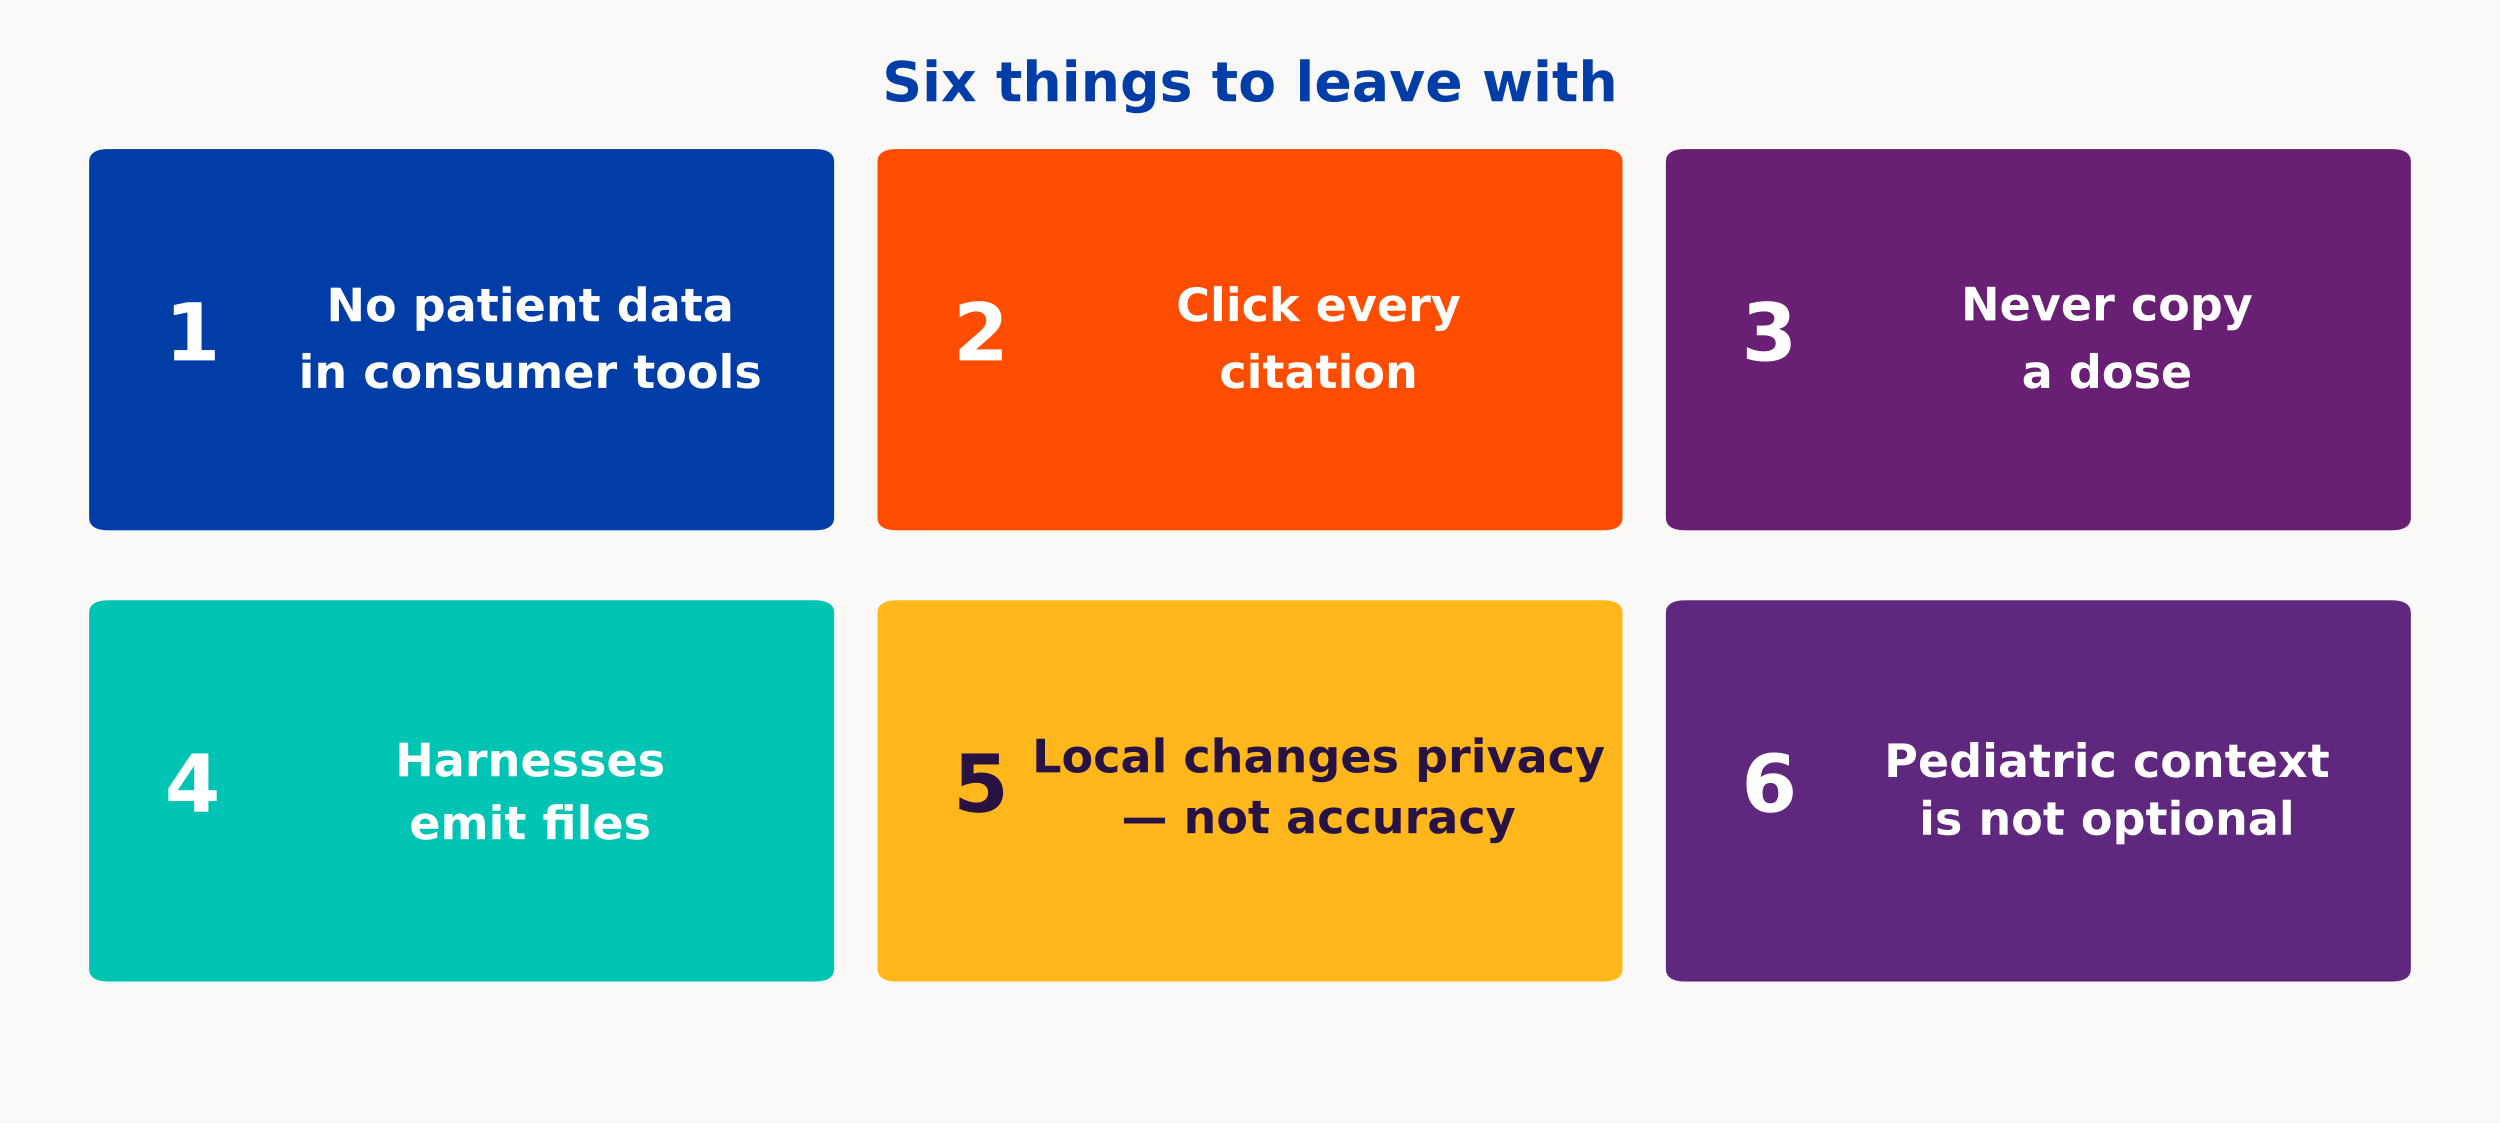
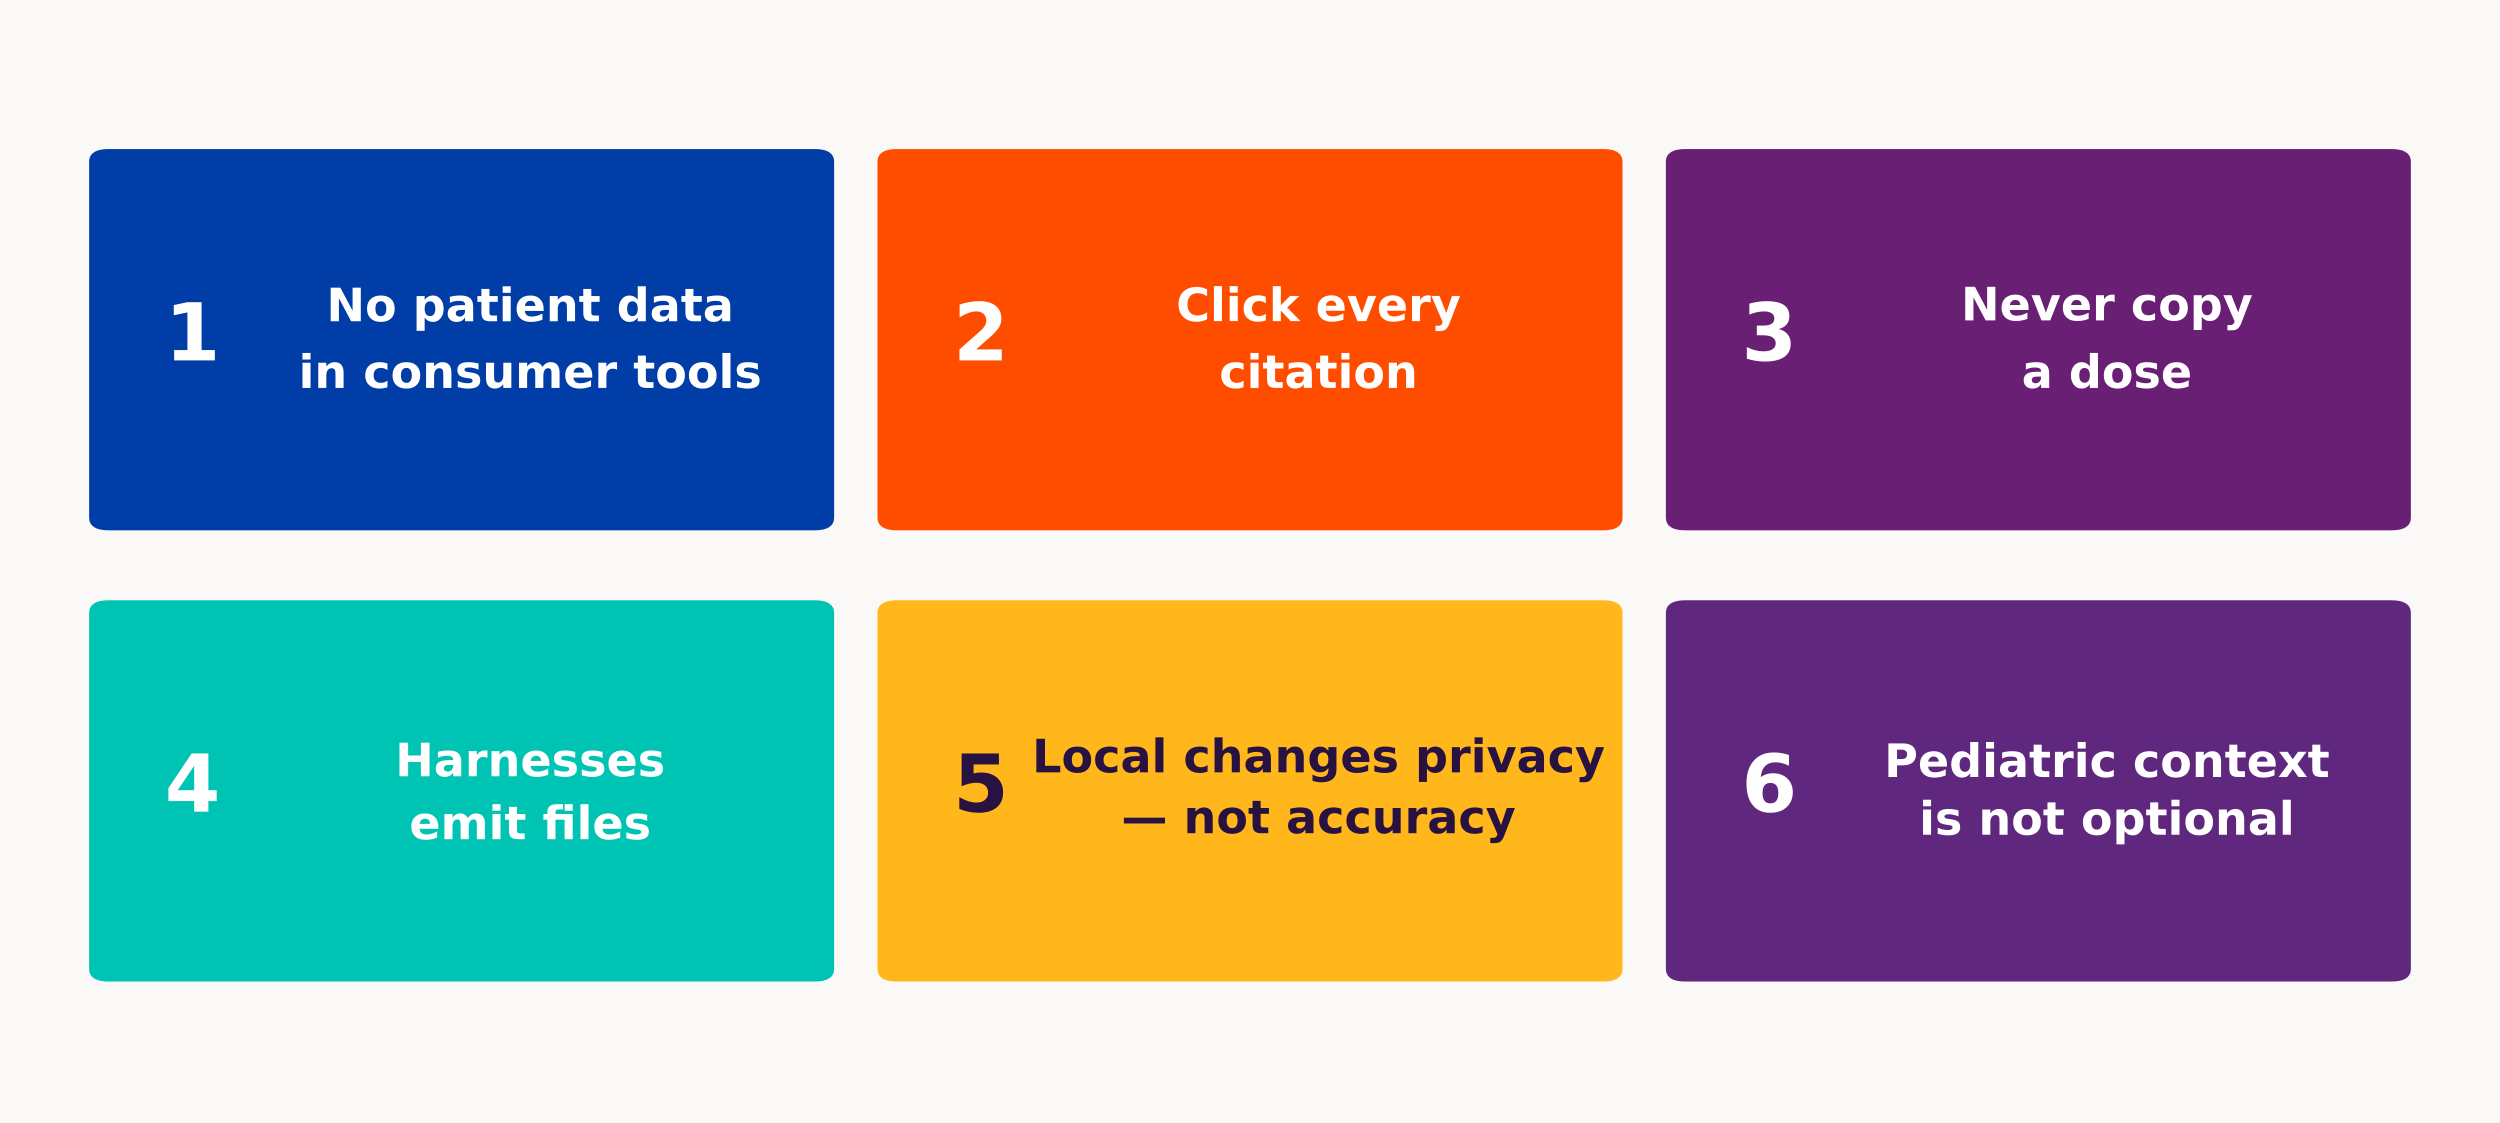
<svg xmlns="http://www.w3.org/2000/svg" xmlns:xlink="http://www.w3.org/1999/xlink" width="813.96pt" height="365.328pt" viewBox="0 0 813.96 365.328" version="1.1">
  <defs>
    <style type="text/css">*{stroke-linejoin: round; stroke-linecap: butt}</style>
  </defs>
  <g id="figure_1">
    <g id="patch_1">
      <path d="M 0 365.328  L 813.96 365.328  L 813.96 0  L 0 0  z " style="fill: #faf9f7" />
    </g>
    <g id="axes_1">
      <g id="patch_2">
-         <path d="M 35.352 171.909  L 265.248 171.909  Q 270.828 171.909 270.828 168.582  L 270.828 52.602  Q 270.828 49.275 265.248 49.275  L 35.352 49.275  Q 29.772 49.275 29.772 52.602  L 29.772 168.582  Q 29.772 171.909 35.352 171.909  z " clip-path="url(#pe15ea85f3a)" style="fill: #003da6; stroke: #003da6; stroke-width: 1.5; stroke-linejoin: miter" />
+         <path d="M 35.352 171.909  L 265.248 171.909  Q 270.828 171.909 270.828 168.582  L 270.828 52.602  Q 270.828 49.275 265.248 49.275  L 35.352 49.275  Q 29.772 49.275 29.772 52.602  L 29.772 168.582  Q 29.772 171.909 35.352 171.909  z " clip-path="url(#pbbd37088f5)" style="fill: #003da6; stroke: #003da6; stroke-width: 1.5; stroke-linejoin: miter" />
      </g>
      <g id="patch_3">
-         <path d="M 292.032 171.909  L 521.928 171.909  Q 527.508 171.909 527.508 168.582  L 527.508 52.602  Q 527.508 49.275 521.928 49.275  L 292.032 49.275  Q 286.452 49.275 286.452 52.602  L 286.452 168.582  Q 286.452 171.909 292.032 171.909  z " clip-path="url(#pe15ea85f3a)" style="fill: #ff4d00; stroke: #ff4d00; stroke-width: 1.5; stroke-linejoin: miter" />
+         <path d="M 292.032 171.909  L 521.928 171.909  Q 527.508 171.909 527.508 168.582  L 527.508 52.602  Q 527.508 49.275 521.928 49.275  L 292.032 49.275  Q 286.452 49.275 286.452 52.602  L 286.452 168.582  Q 286.452 171.909 292.032 171.909  z " clip-path="url(#pbbd37088f5)" style="fill: #ff4d00; stroke: #ff4d00; stroke-width: 1.5; stroke-linejoin: miter" />
      </g>
      <g id="patch_4">
-         <path d="M 548.712 171.909  L 778.608 171.909  Q 784.188 171.909 784.188 168.582  L 784.188 52.602  Q 784.188 49.275 778.608 49.275  L 548.712 49.275  Q 543.132 49.275 543.132 52.602  L 543.132 168.582  Q 543.132 171.909 548.712 171.909  z " clip-path="url(#pe15ea85f3a)" style="fill: #691f74; stroke: #691f74; stroke-width: 1.5; stroke-linejoin: miter" />
+         <path d="M 548.712 171.909  L 778.608 171.909  Q 784.188 171.909 784.188 168.582  L 784.188 52.602  Q 784.188 49.275 778.608 49.275  L 548.712 49.275  Q 543.132 49.275 543.132 52.602  L 543.132 168.582  Q 543.132 171.909 548.712 171.909  z " clip-path="url(#pbbd37088f5)" style="fill: #691f74; stroke: #691f74; stroke-width: 1.5; stroke-linejoin: miter" />
      </g>
      <g id="patch_5">
-         <path d="M 35.352 318.825  L 265.248 318.825  Q 270.828 318.825 270.828 315.498  L 270.828 199.518  Q 270.828 196.191 265.248 196.191  L 35.352 196.191  Q 29.772 196.191 29.772 199.518  L 29.772 315.498  Q 29.772 318.825 35.352 318.825  z " clip-path="url(#pe15ea85f3a)" style="fill: #00c4b3; stroke: #00c4b3; stroke-width: 1.5; stroke-linejoin: miter" />
+         <path d="M 35.352 318.825  L 265.248 318.825  Q 270.828 318.825 270.828 315.498  L 270.828 199.518  Q 270.828 196.191 265.248 196.191  L 35.352 196.191  Q 29.772 196.191 29.772 199.518  L 29.772 315.498  Q 29.772 318.825 35.352 318.825  z " clip-path="url(#pbbd37088f5)" style="fill: #00c4b3; stroke: #00c4b3; stroke-width: 1.5; stroke-linejoin: miter" />
      </g>
      <g id="patch_6">
-         <path d="M 292.032 318.825  L 521.928 318.825  Q 527.508 318.825 527.508 315.498  L 527.508 199.518  Q 527.508 196.191 521.928 196.191  L 292.032 196.191  Q 286.452 196.191 286.452 199.518  L 286.452 315.498  Q 286.452 318.825 292.032 318.825  z " clip-path="url(#pe15ea85f3a)" style="fill: #ffb71b; stroke: #ffb71b; stroke-width: 1.5; stroke-linejoin: miter" />
+         <path d="M 292.032 318.825  L 521.928 318.825  Q 527.508 318.825 527.508 315.498  L 527.508 199.518  Q 527.508 196.191 521.928 196.191  L 292.032 196.191  Q 286.452 196.191 286.452 199.518  L 286.452 315.498  Q 286.452 318.825 292.032 318.825  z " clip-path="url(#pbbd37088f5)" style="fill: #ffb71b; stroke: #ffb71b; stroke-width: 1.5; stroke-linejoin: miter" />
      </g>
      <g id="patch_7">
-         <path d="M 548.712 318.825  L 778.608 318.825  Q 784.188 318.825 784.188 315.498  L 784.188 199.518  Q 784.188 196.191 778.608 196.191  L 548.712 196.191  Q 543.132 196.191 543.132 199.518  L 543.132 315.498  Q 543.132 318.825 548.712 318.825  z " clip-path="url(#pe15ea85f3a)" style="fill: #5f277e; stroke: #5f277e; stroke-width: 1.5; stroke-linejoin: miter" />
+         <path d="M 548.712 318.825  L 778.608 318.825  Q 784.188 318.825 784.188 315.498  L 784.188 199.518  Q 784.188 196.191 778.608 196.191  L 548.712 196.191  Q 543.132 196.191 543.132 199.518  L 543.132 315.498  Q 543.132 318.825 548.712 318.825  z " clip-path="url(#pbbd37088f5)" style="fill: #5f277e; stroke: #5f277e; stroke-width: 1.5; stroke-linejoin: miter" />
      </g>
      <g id="text_1">
        <g style="fill: #ffffff" transform="translate(53.64884 117.3459) scale(0.26 -0.26)">
          <defs>
            <path id="DejaVuSans-Bold-14" d="M 750 831  L 1813 831  L 1813 3847  L 722 3622  L 722 4441  L 1806 4666  L 2950 4666  L 2950 831  L 4013 831  L 4013 0  L 750 0  L 750 831  z " transform="scale(0.015625)" />
          </defs>
          <use xlink:href="#DejaVuSans-Bold-14" />
        </g>
      </g>
      <g id="text_2">
        <g style="fill: #ffffff" transform="translate(106.2966 104.6061) scale(0.15 -0.15)">
          <defs>
            <path id="DejaVuSans-Bold-31" d="M 588 4666  L 1931 4666  L 3628 1466  L 3628 4666  L 4769 4666  L 4769 0  L 3425 0  L 1728 3200  L 1728 0  L 588 0  L 588 4666  z " transform="scale(0.015625)" />
            <path id="DejaVuSans-Bold-52" d="M 2203 2784  Q 1831 2784 1636 2517  Q 1441 2250 1441 1747  Q 1441 1244 1636 976  Q 1831 709 2203 709  Q 2569 709 2762 976  Q 2956 1244 2956 1747  Q 2956 2250 2762 2517  Q 2569 2784 2203 2784  z M 2203 3584  Q 3106 3584 3614 3096  Q 4122 2609 4122 1747  Q 4122 884 3614 396  Q 3106 -91 2203 -91  Q 1297 -91 786 396  Q 275 884 275 1747  Q 275 2609 786 3096  Q 1297 3584 2203 3584  z " transform="scale(0.015625)" />
            <path id="DejaVuSans-Bold-3" transform="scale(0.015625)" />
            <path id="DejaVuSans-Bold-53" d="M 1656 506  L 1656 -1331  L 538 -1331  L 538 3500  L 1656 3500  L 1656 2988  Q 1888 3294 2169 3439  Q 2450 3584 2816 3584  Q 3463 3584 3878 3070  Q 4294 2556 4294 1747  Q 4294 938 3878 423  Q 3463 -91 2816 -91  Q 2450 -91 2169 54  Q 1888 200 1656 506  z M 2400 2772  Q 2041 2772 1848 2508  Q 1656 2244 1656 1747  Q 1656 1250 1848 986  Q 2041 722 2400 722  Q 2759 722 2948 984  Q 3138 1247 3138 1747  Q 3138 2247 2948 2509  Q 2759 2772 2400 2772  z " transform="scale(0.015625)" />
            <path id="DejaVuSans-Bold-44" d="M 2106 1575  Q 1756 1575 1579 1456  Q 1403 1338 1403 1106  Q 1403 894 1545 773  Q 1688 653 1941 653  Q 2256 653 2472 879  Q 2688 1106 2688 1447  L 2688 1575  L 2106 1575  z M 3816 1997  L 3816 0  L 2688 0  L 2688 519  Q 2463 200 2181 54  Q 1900 -91 1497 -91  Q 953 -91 614 226  Q 275 544 275 1050  Q 275 1666 698 1953  Q 1122 2241 2028 2241  L 2688 2241  L 2688 2328  Q 2688 2594 2478 2717  Q 2269 2841 1825 2841  Q 1466 2841 1156 2769  Q 847 2697 581 2553  L 581 3406  Q 941 3494 1303 3539  Q 1666 3584 2028 3584  Q 2975 3584 3395 3211  Q 3816 2838 3816 1997  z " transform="scale(0.015625)" />
            <path id="DejaVuSans-Bold-57" d="M 1759 4494  L 1759 3500  L 2913 3500  L 2913 2700  L 1759 2700  L 1759 1216  Q 1759 972 1856 886  Q 1953 800 2241 800  L 2816 800  L 2816 0  L 1856 0  Q 1194 0 917 276  Q 641 553 641 1216  L 641 2700  L 84 2700  L 84 3500  L 641 3500  L 641 4494  L 1759 4494  z " transform="scale(0.015625)" />
            <path id="DejaVuSans-Bold-4c" d="M 538 3500  L 1656 3500  L 1656 0  L 538 0  L 538 3500  z M 538 4863  L 1656 4863  L 1656 3950  L 538 3950  L 538 4863  z " transform="scale(0.015625)" />
            <path id="DejaVuSans-Bold-48" d="M 4031 1759  L 4031 1441  L 1416 1441  Q 1456 1047 1700 850  Q 1944 653 2381 653  Q 2734 653 3104 758  Q 3475 863 3866 1075  L 3866 213  Q 3469 63 3072 -14  Q 2675 -91 2278 -91  Q 1328 -91 801 392  Q 275 875 275 1747  Q 275 2603 792 3093  Q 1309 3584 2216 3584  Q 3041 3584 3536 3087  Q 4031 2591 4031 1759  z M 2881 2131  Q 2881 2450 2695 2645  Q 2509 2841 2209 2841  Q 1884 2841 1681 2658  Q 1478 2475 1428 2131  L 2881 2131  z " transform="scale(0.015625)" />
            <path id="DejaVuSans-Bold-51" d="M 4056 2131  L 4056 0  L 2931 0  L 2931 347  L 2931 1631  Q 2931 2084 2911 2256  Q 2891 2428 2841 2509  Q 2775 2619 2662 2680  Q 2550 2741 2406 2741  Q 2056 2741 1856 2470  Q 1656 2200 1656 1722  L 1656 0  L 538 0  L 538 3500  L 1656 3500  L 1656 2988  Q 1909 3294 2193 3439  Q 2478 3584 2822 3584  Q 3428 3584 3742 3212  Q 4056 2841 4056 2131  z " transform="scale(0.015625)" />
            <path id="DejaVuSans-Bold-47" d="M 2919 2988  L 2919 4863  L 4044 4863  L 4044 0  L 2919 0  L 2919 506  Q 2688 197 2409 53  Q 2131 -91 1766 -91  Q 1119 -91 703 423  Q 288 938 288 1747  Q 288 2556 703 3070  Q 1119 3584 1766 3584  Q 2128 3584 2408 3439  Q 2688 3294 2919 2988  z M 2181 722  Q 2541 722 2730 984  Q 2919 1247 2919 1747  Q 2919 2247 2730 2509  Q 2541 2772 2181 2772  Q 1825 2772 1636 2509  Q 1447 2247 1447 1747  Q 1447 1247 1636 984  Q 1825 722 2181 722  z " transform="scale(0.015625)" />
          </defs>
          <use xlink:href="#DejaVuSans-Bold-31" />
          <use xlink:href="#DejaVuSans-Bold-52" transform="translate(83.6875 0)" />
          <use xlink:href="#DejaVuSans-Bold-3" transform="translate(152.3906 0)" />
          <use xlink:href="#DejaVuSans-Bold-53" transform="translate(187.2031 0)" />
          <use xlink:href="#DejaVuSans-Bold-44" transform="translate(258.7812 0)" />
          <use xlink:href="#DejaVuSans-Bold-57" transform="translate(326.2656 0)" />
          <use xlink:href="#DejaVuSans-Bold-4c" transform="translate(374.0625 0)" />
          <use xlink:href="#DejaVuSans-Bold-48" transform="translate(408.3438 0)" />
          <use xlink:href="#DejaVuSans-Bold-51" transform="translate(476.1719 0)" />
          <use xlink:href="#DejaVuSans-Bold-57" transform="translate(547.3594 0)" />
          <use xlink:href="#DejaVuSans-Bold-3" transform="translate(595.1562 0)" />
          <use xlink:href="#DejaVuSans-Bold-47" transform="translate(629.9688 0)" />
          <use xlink:href="#DejaVuSans-Bold-44" transform="translate(701.5469 0)" />
          <use xlink:href="#DejaVuSans-Bold-57" transform="translate(769.0312 0)" />
          <use xlink:href="#DejaVuSans-Bold-44" transform="translate(816.8281 0)" />
        </g>
        <g style="fill: #ffffff" transform="translate(97.22156 126.3092) scale(0.15 -0.15)">
          <defs>
            <path id="DejaVuSans-Bold-46" d="M 3366 3391  L 3366 2478  Q 3138 2634 2908 2709  Q 2678 2784 2431 2784  Q 1963 2784 1702 2511  Q 1441 2238 1441 1747  Q 1441 1256 1702 982  Q 1963 709 2431 709  Q 2694 709 2930 787  Q 3166 866 3366 1019  L 3366 103  Q 3103 6 2833 -42  Q 2563 -91 2291 -91  Q 1344 -91 809 395  Q 275 881 275 1747  Q 275 2613 809 3098  Q 1344 3584 2291 3584  Q 2566 3584 2833 3536  Q 3100 3488 3366 3391  z " transform="scale(0.015625)" />
            <path id="DejaVuSans-Bold-56" d="M 3272 3391  L 3272 2541  Q 2913 2691 2578 2766  Q 2244 2841 1947 2841  Q 1628 2841 1473 2761  Q 1319 2681 1319 2516  Q 1319 2381 1436 2309  Q 1553 2238 1856 2203  L 2053 2175  Q 2913 2066 3209 1816  Q 3506 1566 3506 1031  Q 3506 472 3093 190  Q 2681 -91 1863 -91  Q 1516 -91 1145 -36  Q 775 19 384 128  L 384 978  Q 719 816 1070 734  Q 1422 653 1784 653  Q 2113 653 2278 743  Q 2444 834 2444 1013  Q 2444 1163 2330 1236  Q 2216 1309 1875 1350  L 1678 1375  Q 931 1469 631 1722  Q 331 1975 331 2491  Q 331 3047 712 3315  Q 1094 3584 1881 3584  Q 2191 3584 2531 3537  Q 2872 3491 3272 3391  z " transform="scale(0.015625)" />
            <path id="DejaVuSans-Bold-58" d="M 500 1363  L 500 3500  L 1625 3500  L 1625 3150  Q 1625 2866 1622 2436  Q 1619 2006 1619 1863  Q 1619 1441 1641 1255  Q 1663 1069 1716 984  Q 1784 875 1895 815  Q 2006 756 2150 756  Q 2500 756 2700 1025  Q 2900 1294 2900 1772  L 2900 3500  L 4019 3500  L 4019 0  L 2900 0  L 2900 506  Q 2647 200 2364 54  Q 2081 -91 1741 -91  Q 1134 -91 817 281  Q 500 653 500 1363  z " transform="scale(0.015625)" />
            <path id="DejaVuSans-Bold-50" d="M 3781 2919  Q 3994 3244 4286 3414  Q 4578 3584 4928 3584  Q 5531 3584 5847 3212  Q 6163 2841 6163 2131  L 6163 0  L 5038 0  L 5038 1825  Q 5041 1866 5042 1909  Q 5044 1953 5044 2034  Q 5044 2406 4934 2573  Q 4825 2741 4581 2741  Q 4263 2741 4089 2478  Q 3916 2216 3909 1719  L 3909 0  L 2784 0  L 2784 1825  Q 2784 2406 2684 2573  Q 2584 2741 2328 2741  Q 2006 2741 1831 2477  Q 1656 2213 1656 1722  L 1656 0  L 531 0  L 531 3500  L 1656 3500  L 1656 2988  Q 1863 3284 2130 3434  Q 2397 3584 2719 3584  Q 3081 3584 3359 3409  Q 3638 3234 3781 2919  z " transform="scale(0.015625)" />
            <path id="DejaVuSans-Bold-55" d="M 3138 2547  Q 2991 2616 2845 2648  Q 2700 2681 2553 2681  Q 2122 2681 1889 2404  Q 1656 2128 1656 1613  L 1656 0  L 538 0  L 538 3500  L 1656 3500  L 1656 2925  Q 1872 3269 2151 3426  Q 2431 3584 2822 3584  Q 2878 3584 2943 3579  Q 3009 3575 3134 3559  L 3138 2547  z " transform="scale(0.015625)" />
            <path id="DejaVuSans-Bold-4f" d="M 538 4863  L 1656 4863  L 1656 0  L 538 0  L 538 4863  z " transform="scale(0.015625)" />
          </defs>
          <use xlink:href="#DejaVuSans-Bold-4c" />
          <use xlink:href="#DejaVuSans-Bold-51" transform="translate(34.28125 0)" />
          <use xlink:href="#DejaVuSans-Bold-3" transform="translate(105.4688 0)" />
          <use xlink:href="#DejaVuSans-Bold-46" transform="translate(140.2812 0)" />
          <use xlink:href="#DejaVuSans-Bold-52" transform="translate(199.5625 0)" />
          <use xlink:href="#DejaVuSans-Bold-51" transform="translate(268.2656 0)" />
          <use xlink:href="#DejaVuSans-Bold-56" transform="translate(339.4531 0)" />
          <use xlink:href="#DejaVuSans-Bold-58" transform="translate(398.9688 0)" />
          <use xlink:href="#DejaVuSans-Bold-50" transform="translate(470.1562 0)" />
          <use xlink:href="#DejaVuSans-Bold-48" transform="translate(574.3594 0)" />
          <use xlink:href="#DejaVuSans-Bold-55" transform="translate(642.1875 0)" />
          <use xlink:href="#DejaVuSans-Bold-3" transform="translate(691.5 0)" />
          <use xlink:href="#DejaVuSans-Bold-57" transform="translate(726.3125 0)" />
          <use xlink:href="#DejaVuSans-Bold-52" transform="translate(774.1094 0)" />
          <use xlink:href="#DejaVuSans-Bold-52" transform="translate(842.8125 0)" />
          <use xlink:href="#DejaVuSans-Bold-4f" transform="translate(911.5156 0)" />
          <use xlink:href="#DejaVuSans-Bold-56" transform="translate(945.7969 0)" />
        </g>
      </g>
      <g id="text_3">
        <g style="fill: #ffffff" transform="translate(310.3288 117.3459) scale(0.26 -0.26)">
          <defs>
            <path id="DejaVuSans-Bold-15" d="M 1844 884  L 3897 884  L 3897 0  L 506 0  L 506 884  L 2209 2388  Q 2438 2594 2547 2791  Q 2656 2988 2656 3200  Q 2656 3528 2436 3728  Q 2216 3928 1850 3928  Q 1569 3928 1234 3808  Q 900 3688 519 3450  L 519 4475  Q 925 4609 1322 4679  Q 1719 4750 2100 4750  Q 2938 4750 3402 4381  Q 3866 4013 3866 3353  Q 3866 2972 3669 2642  Q 3472 2313 2841 1759  L 1844 884  z " transform="scale(0.015625)" />
          </defs>
          <use xlink:href="#DejaVuSans-Bold-15" />
        </g>
      </g>
      <g id="text_4">
        <g style="fill: #ffffff" transform="translate(382.9582 104.5475) scale(0.15 -0.15)">
          <defs>
            <path id="DejaVuSans-Bold-26" d="M 4288 256  Q 3956 84 3597 -3  Q 3238 -91 2847 -91  Q 1681 -91 1000 561  Q 319 1213 319 2328  Q 319 3447 1000 4098  Q 1681 4750 2847 4750  Q 3238 4750 3597 4662  Q 3956 4575 4288 4403  L 4288 3438  Q 3953 3666 3628 3772  Q 3303 3878 2944 3878  Q 2300 3878 1931 3465  Q 1563 3053 1563 2328  Q 1563 1606 1931 1193  Q 2300 781 2944 781  Q 3303 781 3628 887  Q 3953 994 4288 1222  L 4288 256  z " transform="scale(0.015625)" />
            <path id="DejaVuSans-Bold-4e" d="M 538 4863  L 1656 4863  L 1656 2216  L 2944 3500  L 4244 3500  L 2534 1894  L 4378 0  L 3022 0  L 1656 1459  L 1656 0  L 538 0  L 538 4863  z " transform="scale(0.015625)" />
            <path id="DejaVuSans-Bold-59" d="M 97 3500  L 1216 3500  L 2088 1081  L 2956 3500  L 4078 3500  L 2700 0  L 1472 0  L 97 3500  z " transform="scale(0.015625)" />
            <path id="DejaVuSans-Bold-5c" d="M 78 3500  L 1197 3500  L 2138 1125  L 2938 3500  L 4056 3500  L 2584 -331  Q 2363 -916 2067 -1148  Q 1772 -1381 1288 -1381  L 641 -1381  L 641 -647  L 991 -647  Q 1275 -647 1404 -556  Q 1534 -466 1606 -231  L 1638 -134  L 78 3500  z " transform="scale(0.015625)" />
          </defs>
          <use xlink:href="#DejaVuSans-Bold-26" />
          <use xlink:href="#DejaVuSans-Bold-4f" transform="translate(73.39062 0)" />
          <use xlink:href="#DejaVuSans-Bold-4c" transform="translate(107.6719 0)" />
          <use xlink:href="#DejaVuSans-Bold-46" transform="translate(141.9531 0)" />
          <use xlink:href="#DejaVuSans-Bold-4e" transform="translate(201.2344 0)" />
          <use xlink:href="#DejaVuSans-Bold-3" transform="translate(267.7344 0)" />
          <use xlink:href="#DejaVuSans-Bold-48" transform="translate(302.5469 0)" />
          <use xlink:href="#DejaVuSans-Bold-59" transform="translate(370.375 0)" />
          <use xlink:href="#DejaVuSans-Bold-48" transform="translate(435.5625 0)" />
          <use xlink:href="#DejaVuSans-Bold-55" transform="translate(503.3906 0)" />
          <use xlink:href="#DejaVuSans-Bold-5c" transform="translate(552.7031 0)" />
        </g>
        <g style="fill: #ffffff" transform="translate(396.9891 126.3092) scale(0.15 -0.15)">
          <use xlink:href="#DejaVuSans-Bold-46" />
          <use xlink:href="#DejaVuSans-Bold-4c" transform="translate(59.28125 0)" />
          <use xlink:href="#DejaVuSans-Bold-57" transform="translate(93.5625 0)" />
          <use xlink:href="#DejaVuSans-Bold-44" transform="translate(141.3594 0)" />
          <use xlink:href="#DejaVuSans-Bold-57" transform="translate(208.8438 0)" />
          <use xlink:href="#DejaVuSans-Bold-4c" transform="translate(256.6406 0)" />
          <use xlink:href="#DejaVuSans-Bold-52" transform="translate(290.9219 0)" />
          <use xlink:href="#DejaVuSans-Bold-51" transform="translate(359.625 0)" />
        </g>
      </g>
      <g id="text_5">
        <g style="fill: #ffffff" transform="translate(567.0088 117.3459) scale(0.26 -0.26)">
          <defs>
            <path id="DejaVuSans-Bold-16" d="M 2981 2516  Q 3453 2394 3698 2092  Q 3944 1791 3944 1325  Q 3944 631 3412 270  Q 2881 -91 1863 -91  Q 1503 -91 1142 -33  Q 781 25 428 141  L 428 1069  Q 766 900 1098 814  Q 1431 728 1753 728  Q 2231 728 2486 893  Q 2741 1059 2741 1369  Q 2741 1688 2480 1852  Q 2219 2016 1709 2016  L 1228 2016  L 1228 2791  L 1734 2791  Q 2188 2791 2409 2933  Q 2631 3075 2631 3366  Q 2631 3634 2415 3781  Q 2200 3928 1806 3928  Q 1516 3928 1219 3862  Q 922 3797 628 3669  L 628 4550  Q 984 4650 1334 4700  Q 1684 4750 2022 4750  Q 2931 4750 3382 4451  Q 3834 4153 3834 3553  Q 3834 3144 3618 2883  Q 3403 2622 2981 2516  z " transform="scale(0.015625)" />
          </defs>
          <use xlink:href="#DejaVuSans-Bold-16" />
        </g>
      </g>
      <g id="text_6">
        <g style="fill: #ffffff" transform="translate(638.4745 104.3166) scale(0.15 -0.15)">
          <use xlink:href="#DejaVuSans-Bold-31" />
          <use xlink:href="#DejaVuSans-Bold-48" transform="translate(83.6875 0)" />
          <use xlink:href="#DejaVuSans-Bold-59" transform="translate(151.5156 0)" />
          <use xlink:href="#DejaVuSans-Bold-48" transform="translate(216.7031 0)" />
          <use xlink:href="#DejaVuSans-Bold-55" transform="translate(284.5312 0)" />
          <use xlink:href="#DejaVuSans-Bold-3" transform="translate(333.8438 0)" />
          <use xlink:href="#DejaVuSans-Bold-46" transform="translate(368.6562 0)" />
          <use xlink:href="#DejaVuSans-Bold-52" transform="translate(427.9375 0)" />
          <use xlink:href="#DejaVuSans-Bold-53" transform="translate(496.6406 0)" />
          <use xlink:href="#DejaVuSans-Bold-5c" transform="translate(568.2188 0)" />
        </g>
        <g style="fill: #ffffff" transform="translate(658.2359 126.3092) scale(0.15 -0.15)">
          <use xlink:href="#DejaVuSans-Bold-44" />
          <use xlink:href="#DejaVuSans-Bold-3" transform="translate(67.48438 0)" />
          <use xlink:href="#DejaVuSans-Bold-47" transform="translate(102.2969 0)" />
          <use xlink:href="#DejaVuSans-Bold-52" transform="translate(173.875 0)" />
          <use xlink:href="#DejaVuSans-Bold-56" transform="translate(242.5781 0)" />
          <use xlink:href="#DejaVuSans-Bold-48" transform="translate(302.0938 0)" />
        </g>
      </g>
      <g id="text_7">
        <g style="fill: #ffffff" transform="translate(53.64884 264.2619) scale(0.26 -0.26)">
          <defs>
            <path id="DejaVuSans-Bold-17" d="M 2356 3675  L 1038 1722  L 2356 1722  L 2356 3675  z M 2156 4666  L 3494 4666  L 3494 1722  L 4159 1722  L 4159 850  L 3494 850  L 3494 0  L 2356 0  L 2356 850  L 288 850  L 288 1881  L 2156 4666  z " transform="scale(0.015625)" />
          </defs>
          <use xlink:href="#DejaVuSans-Bold-17" />
        </g>
      </g>
      <g id="text_8">
        <g style="fill: #ffffff" transform="translate(128.6794 252.7443) scale(0.15 -0.15)">
          <defs>
            <path id="DejaVuSans-Bold-2b" d="M 588 4666  L 1791 4666  L 1791 2888  L 3566 2888  L 3566 4666  L 4769 4666  L 4769 0  L 3566 0  L 3566 1978  L 1791 1978  L 1791 0  L 588 0  L 588 4666  z " transform="scale(0.015625)" />
          </defs>
          <use xlink:href="#DejaVuSans-Bold-2b" />
          <use xlink:href="#DejaVuSans-Bold-44" transform="translate(83.6875 0)" />
          <use xlink:href="#DejaVuSans-Bold-55" transform="translate(151.1719 0)" />
          <use xlink:href="#DejaVuSans-Bold-51" transform="translate(200.4844 0)" />
          <use xlink:href="#DejaVuSans-Bold-48" transform="translate(271.6719 0)" />
          <use xlink:href="#DejaVuSans-Bold-56" transform="translate(339.5 0)" />
          <use xlink:href="#DejaVuSans-Bold-56" transform="translate(399.0156 0)" />
          <use xlink:href="#DejaVuSans-Bold-48" transform="translate(458.5312 0)" />
          <use xlink:href="#DejaVuSans-Bold-56" transform="translate(526.3594 0)" />
        </g>
        <g style="fill: #ffffff" transform="translate(133.2696 273.2252) scale(0.15 -0.15)">
          <defs>
            <path id="DejaVuSans-Bold-13ab" d="M 3078 4863  L 4206 4863  L 4206 3950  L 3078 3950  L 3078 4863  z M 2847 4863  L 2847 4128  L 2228 4128  Q 1994 4128 1903 4042  Q 1813 3956 1813 3744  L 1813 3500  L 4206 3500  L 4206 0  L 3078 0  L 3078 2700  L 1813 2700  L 1813 0  L 684 0  L 684 2700  L 134 2700  L 134 3500  L 684 3500  L 684 3744  Q 684 4316 1003 4589  Q 1322 4863 1991 4863  L 2847 4863  z " transform="scale(0.015625)" />
          </defs>
          <use xlink:href="#DejaVuSans-Bold-48" />
          <use xlink:href="#DejaVuSans-Bold-50" transform="translate(67.82812 0)" />
          <use xlink:href="#DejaVuSans-Bold-4c" transform="translate(172.0312 0)" />
          <use xlink:href="#DejaVuSans-Bold-57" transform="translate(206.3125 0)" />
          <use xlink:href="#DejaVuSans-Bold-3" transform="translate(254.1094 0)" />
          <use xlink:href="#DejaVuSans-Bold-13ab" transform="translate(288.9219 0)" />
          <use xlink:href="#DejaVuSans-Bold-4f" transform="translate(363.0469 0)" />
          <use xlink:href="#DejaVuSans-Bold-48" transform="translate(397.3281 0)" />
          <use xlink:href="#DejaVuSans-Bold-56" transform="translate(465.1562 0)" />
        </g>
      </g>
      <g id="text_9">
        <g style="fill: #281241" transform="translate(310.3288 264.2619) scale(0.26 -0.26)">
          <defs>
            <path id="DejaVuSans-Bold-18" d="M 678 4666  L 3669 4666  L 3669 3781  L 1638 3781  L 1638 3059  Q 1775 3097 1914 3117  Q 2053 3138 2203 3138  Q 3056 3138 3531 2711  Q 4006 2284 4006 1522  Q 4006 766 3489 337  Q 2972 -91 2053 -91  Q 1656 -91 1267 -14  Q 878 63 494 219  L 494 1166  Q 875 947 1217 837  Q 1559 728 1863 728  Q 2300 728 2551 942  Q 2803 1156 2803 1522  Q 2803 1891 2551 2103  Q 2300 2316 1863 2316  Q 1603 2316 1309 2248  Q 1016 2181 678 2041  L 678 4666  z " transform="scale(0.015625)" />
          </defs>
          <use xlink:href="#DejaVuSans-Bold-18" />
        </g>
      </g>
      <g id="text_10">
        <g style="fill: #281241" transform="translate(336.0398 251.4635) scale(0.15 -0.15)">
          <defs>
            <path id="DejaVuSans-Bold-2f" d="M 588 4666  L 1791 4666  L 1791 909  L 3903 909  L 3903 0  L 588 0  L 588 4666  z " transform="scale(0.015625)" />
            <path id="DejaVuSans-Bold-4b" d="M 4056 2131  L 4056 0  L 2931 0  L 2931 347  L 2931 1625  Q 2931 2084 2911 2256  Q 2891 2428 2841 2509  Q 2775 2619 2662 2680  Q 2550 2741 2406 2741  Q 2056 2741 1856 2470  Q 1656 2200 1656 1722  L 1656 0  L 538 0  L 538 4863  L 1656 4863  L 1656 2988  Q 1909 3294 2193 3439  Q 2478 3584 2822 3584  Q 3428 3584 3742 3212  Q 4056 2841 4056 2131  z " transform="scale(0.015625)" />
            <path id="DejaVuSans-Bold-4a" d="M 2919 594  Q 2688 288 2409 144  Q 2131 0 1766 0  Q 1125 0 706 504  Q 288 1009 288 1791  Q 288 2575 706 3076  Q 1125 3578 1766 3578  Q 2131 3578 2409 3434  Q 2688 3291 2919 2981  L 2919 3500  L 4044 3500  L 4044 353  Q 4044 -491 3511 -936  Q 2978 -1381 1966 -1381  Q 1638 -1381 1331 -1331  Q 1025 -1281 716 -1178  L 716 -306  Q 1009 -475 1290 -558  Q 1572 -641 1856 -641  Q 2406 -641 2662 -400  Q 2919 -159 2919 353  L 2919 594  z M 2181 2772  Q 1834 2772 1640 2515  Q 1447 2259 1447 1791  Q 1447 1309 1634 1061  Q 1822 813 2181 813  Q 2531 813 2725 1069  Q 2919 1325 2919 1791  Q 2919 2259 2725 2515  Q 2531 2772 2181 2772  z " transform="scale(0.015625)" />
          </defs>
          <use xlink:href="#DejaVuSans-Bold-2f" />
          <use xlink:href="#DejaVuSans-Bold-52" transform="translate(63.71875 0)" />
          <use xlink:href="#DejaVuSans-Bold-46" transform="translate(132.4219 0)" />
          <use xlink:href="#DejaVuSans-Bold-44" transform="translate(191.7031 0)" />
          <use xlink:href="#DejaVuSans-Bold-4f" transform="translate(259.1875 0)" />
          <use xlink:href="#DejaVuSans-Bold-3" transform="translate(293.4688 0)" />
          <use xlink:href="#DejaVuSans-Bold-46" transform="translate(328.2812 0)" />
          <use xlink:href="#DejaVuSans-Bold-4b" transform="translate(387.5625 0)" />
          <use xlink:href="#DejaVuSans-Bold-44" transform="translate(458.75 0)" />
          <use xlink:href="#DejaVuSans-Bold-51" transform="translate(526.2344 0)" />
          <use xlink:href="#DejaVuSans-Bold-4a" transform="translate(597.4219 0)" />
          <use xlink:href="#DejaVuSans-Bold-48" transform="translate(669 0)" />
          <use xlink:href="#DejaVuSans-Bold-56" transform="translate(736.8281 0)" />
          <use xlink:href="#DejaVuSans-Bold-3" transform="translate(796.3438 0)" />
          <use xlink:href="#DejaVuSans-Bold-53" transform="translate(831.1562 0)" />
          <use xlink:href="#DejaVuSans-Bold-55" transform="translate(902.7344 0)" />
          <use xlink:href="#DejaVuSans-Bold-4c" transform="translate(952.0469 0)" />
          <use xlink:href="#DejaVuSans-Bold-59" transform="translate(986.3281 0)" />
          <use xlink:href="#DejaVuSans-Bold-44" transform="translate(1051.516 0)" />
          <use xlink:href="#DejaVuSans-Bold-46" transform="translate(1119 0)" />
          <use xlink:href="#DejaVuSans-Bold-5c" transform="translate(1178.281 0)" />
        </g>
        <g style="fill: #281241" transform="translate(365.1141 271.281) scale(0.15 -0.15)">
          <defs>
            <path id="DejaVuSans-Bold-af6" d="M 344 2156  L 6056 2156  L 6056 1350  L 344 1350  L 344 2156  z " transform="scale(0.015625)" />
          </defs>
          <use xlink:href="#DejaVuSans-Bold-af6" />
          <use xlink:href="#DejaVuSans-Bold-3" transform="translate(100 0)" />
          <use xlink:href="#DejaVuSans-Bold-51" transform="translate(134.8125 0)" />
          <use xlink:href="#DejaVuSans-Bold-52" transform="translate(206 0)" />
          <use xlink:href="#DejaVuSans-Bold-57" transform="translate(274.7031 0)" />
          <use xlink:href="#DejaVuSans-Bold-3" transform="translate(322.5 0)" />
          <use xlink:href="#DejaVuSans-Bold-44" transform="translate(357.3125 0)" />
          <use xlink:href="#DejaVuSans-Bold-46" transform="translate(424.7969 0)" />
          <use xlink:href="#DejaVuSans-Bold-46" transform="translate(484.0781 0)" />
          <use xlink:href="#DejaVuSans-Bold-58" transform="translate(543.3594 0)" />
          <use xlink:href="#DejaVuSans-Bold-55" transform="translate(614.5469 0)" />
          <use xlink:href="#DejaVuSans-Bold-44" transform="translate(663.8594 0)" />
          <use xlink:href="#DejaVuSans-Bold-46" transform="translate(731.3438 0)" />
          <use xlink:href="#DejaVuSans-Bold-5c" transform="translate(790.625 0)" />
        </g>
      </g>
      <g id="text_11">
        <g style="fill: #ffffff" transform="translate(567.0088 264.2619) scale(0.26 -0.26)">
          <defs>
            <path id="DejaVuSans-Bold-19" d="M 2316 2303  Q 2000 2303 1842 2098  Q 1684 1894 1684 1484  Q 1684 1075 1842 870  Q 2000 666 2316 666  Q 2634 666 2792 870  Q 2950 1075 2950 1484  Q 2950 1894 2792 2098  Q 2634 2303 2316 2303  z M 3803 4544  L 3803 3681  Q 3506 3822 3243 3889  Q 2981 3956 2731 3956  Q 2194 3956 1894 3657  Q 1594 3359 1544 2772  Q 1750 2925 1990 3001  Q 2231 3078 2516 3078  Q 3231 3078 3670 2659  Q 4109 2241 4109 1563  Q 4109 813 3618 361  Q 3128 -91 2303 -91  Q 1394 -91 895 523  Q 397 1138 397 2266  Q 397 3422 980 4083  Q 1563 4744 2578 4744  Q 2900 4744 3203 4694  Q 3506 4644 3803 4544  z " transform="scale(0.015625)" />
          </defs>
          <use xlink:href="#DejaVuSans-Bold-19" />
        </g>
      </g>
      <g id="text_12">
        <g style="fill: #ffffff" transform="translate(613.4515 252.9752) scale(0.15 -0.15)">
          <defs>
            <path id="DejaVuSans-Bold-33" d="M 588 4666  L 2584 4666  Q 3475 4666 3951 4270  Q 4428 3875 4428 3144  Q 4428 2409 3951 2014  Q 3475 1619 2584 1619  L 1791 1619  L 1791 0  L 588 0  L 588 4666  z M 1791 3794  L 1791 2491  L 2456 2491  Q 2806 2491 2997 2661  Q 3188 2831 3188 3144  Q 3188 3456 2997 3625  Q 2806 3794 2456 3794  L 1791 3794  z " transform="scale(0.015625)" />
            <path id="DejaVuSans-Bold-5b" d="M 1422 1791  L 159 3500  L 1344 3500  L 2059 2463  L 2784 3500  L 3969 3500  L 2706 1797  L 4031 0  L 2847 0  L 2059 1106  L 1281 0  L 97 0  L 1422 1791  z " transform="scale(0.015625)" />
          </defs>
          <use xlink:href="#DejaVuSans-Bold-33" />
          <use xlink:href="#DejaVuSans-Bold-48" transform="translate(73.29688 0)" />
          <use xlink:href="#DejaVuSans-Bold-47" transform="translate(141.125 0)" />
          <use xlink:href="#DejaVuSans-Bold-4c" transform="translate(212.7031 0)" />
          <use xlink:href="#DejaVuSans-Bold-44" transform="translate(246.9844 0)" />
          <use xlink:href="#DejaVuSans-Bold-57" transform="translate(314.4688 0)" />
          <use xlink:href="#DejaVuSans-Bold-55" transform="translate(362.2656 0)" />
          <use xlink:href="#DejaVuSans-Bold-4c" transform="translate(411.5781 0)" />
          <use xlink:href="#DejaVuSans-Bold-46" transform="translate(445.8594 0)" />
          <use xlink:href="#DejaVuSans-Bold-3" transform="translate(505.1406 0)" />
          <use xlink:href="#DejaVuSans-Bold-46" transform="translate(539.9531 0)" />
          <use xlink:href="#DejaVuSans-Bold-52" transform="translate(599.2344 0)" />
          <use xlink:href="#DejaVuSans-Bold-51" transform="translate(667.9375 0)" />
          <use xlink:href="#DejaVuSans-Bold-57" transform="translate(739.125 0)" />
          <use xlink:href="#DejaVuSans-Bold-48" transform="translate(786.9219 0)" />
          <use xlink:href="#DejaVuSans-Bold-5b" transform="translate(854.75 0)" />
          <use xlink:href="#DejaVuSans-Bold-57" transform="translate(919.25 0)" />
        </g>
        <g style="fill: #ffffff" transform="translate(624.8456 271.7721) scale(0.15 -0.15)">
          <use xlink:href="#DejaVuSans-Bold-4c" />
          <use xlink:href="#DejaVuSans-Bold-56" transform="translate(34.28125 0)" />
          <use xlink:href="#DejaVuSans-Bold-3" transform="translate(93.79688 0)" />
          <use xlink:href="#DejaVuSans-Bold-51" transform="translate(128.6094 0)" />
          <use xlink:href="#DejaVuSans-Bold-52" transform="translate(199.7969 0)" />
          <use xlink:href="#DejaVuSans-Bold-57" transform="translate(268.5 0)" />
          <use xlink:href="#DejaVuSans-Bold-3" transform="translate(316.2969 0)" />
          <use xlink:href="#DejaVuSans-Bold-52" transform="translate(351.1094 0)" />
          <use xlink:href="#DejaVuSans-Bold-53" transform="translate(419.8125 0)" />
          <use xlink:href="#DejaVuSans-Bold-57" transform="translate(491.3906 0)" />
          <use xlink:href="#DejaVuSans-Bold-4c" transform="translate(539.1875 0)" />
          <use xlink:href="#DejaVuSans-Bold-52" transform="translate(573.4688 0)" />
          <use xlink:href="#DejaVuSans-Bold-51" transform="translate(642.1719 0)" />
          <use xlink:href="#DejaVuSans-Bold-44" transform="translate(713.3594 0)" />
          <use xlink:href="#DejaVuSans-Bold-4f" transform="translate(780.8438 0)" />
        </g>
      </g>
-       <g id="text_13">
-         <g style="fill: #003da6" transform="translate(287.2477 32.976) scale(0.18 -0.18)">
-           <defs>
-             <path id="DejaVuSans-Bold-36" d="M 3834 4519  L 3834 3531  Q 3450 3703 3084 3790  Q 2719 3878 2394 3878  Q 1963 3878 1756 3759  Q 1550 3641 1550 3391  Q 1550 3203 1689 3098  Q 1828 2994 2194 2919  L 2706 2816  Q 3484 2659 3812 2340  Q 4141 2022 4141 1434  Q 4141 663 3683 286  Q 3225 -91 2284 -91  Q 1841 -91 1394 -6  Q 947 78 500 244  L 500 1259  Q 947 1022 1364 901  Q 1781 781 2169 781  Q 2563 781 2772 912  Q 2981 1044 2981 1288  Q 2981 1506 2839 1625  Q 2697 1744 2272 1838  L 1806 1941  Q 1106 2091 782 2419  Q 459 2747 459 3303  Q 459 4000 909 4375  Q 1359 4750 2203 4750  Q 2588 4750 2994 4692  Q 3400 4634 3834 4519  z " transform="scale(0.015625)" />
-             <path id="DejaVuSans-Bold-5a" d="M 225 3500  L 1313 3500  L 1900 1088  L 2491 3500  L 3425 3500  L 4013 1113  L 4603 3500  L 5691 3500  L 4769 0  L 3547 0  L 2956 2406  L 2369 0  L 1147 0  L 225 3500  z " transform="scale(0.015625)" />
-           </defs>
-           <use xlink:href="#DejaVuSans-Bold-36" />
-           <use xlink:href="#DejaVuSans-Bold-4c" transform="translate(72.01562 0)" />
-           <use xlink:href="#DejaVuSans-Bold-5b" transform="translate(106.2969 0)" />
-           <use xlink:href="#DejaVuSans-Bold-3" transform="translate(170.7969 0)" />
-           <use xlink:href="#DejaVuSans-Bold-57" transform="translate(205.6094 0)" />
-           <use xlink:href="#DejaVuSans-Bold-4b" transform="translate(253.4062 0)" />
-           <use xlink:href="#DejaVuSans-Bold-4c" transform="translate(324.5938 0)" />
-           <use xlink:href="#DejaVuSans-Bold-51" transform="translate(358.875 0)" />
-           <use xlink:href="#DejaVuSans-Bold-4a" transform="translate(430.0625 0)" />
-           <use xlink:href="#DejaVuSans-Bold-56" transform="translate(501.6406 0)" />
-           <use xlink:href="#DejaVuSans-Bold-3" transform="translate(561.1562 0)" />
-           <use xlink:href="#DejaVuSans-Bold-57" transform="translate(595.9688 0)" />
-           <use xlink:href="#DejaVuSans-Bold-52" transform="translate(643.7656 0)" />
-           <use xlink:href="#DejaVuSans-Bold-3" transform="translate(712.4688 0)" />
-           <use xlink:href="#DejaVuSans-Bold-4f" transform="translate(747.2812 0)" />
-           <use xlink:href="#DejaVuSans-Bold-48" transform="translate(781.5625 0)" />
-           <use xlink:href="#DejaVuSans-Bold-44" transform="translate(849.3906 0)" />
-           <use xlink:href="#DejaVuSans-Bold-59" transform="translate(916.875 0)" />
-           <use xlink:href="#DejaVuSans-Bold-48" transform="translate(982.0625 0)" />
-           <use xlink:href="#DejaVuSans-Bold-3" transform="translate(1049.891 0)" />
-           <use xlink:href="#DejaVuSans-Bold-5a" transform="translate(1084.703 0)" />
-           <use xlink:href="#DejaVuSans-Bold-4c" transform="translate(1177.094 0)" />
-           <use xlink:href="#DejaVuSans-Bold-57" transform="translate(1211.375 0)" />
-           <use xlink:href="#DejaVuSans-Bold-4b" transform="translate(1259.172 0)" />
-         </g>
-       </g>
    </g>
  </g>
  <defs>
-     <clipPath id="pe15ea85f3a">
+     <clipPath id="pbbd37088f5">
      <rect x="10.8" y="10.8" width="792.36" height="343.728" />
    </clipPath>
  </defs>
</svg>
